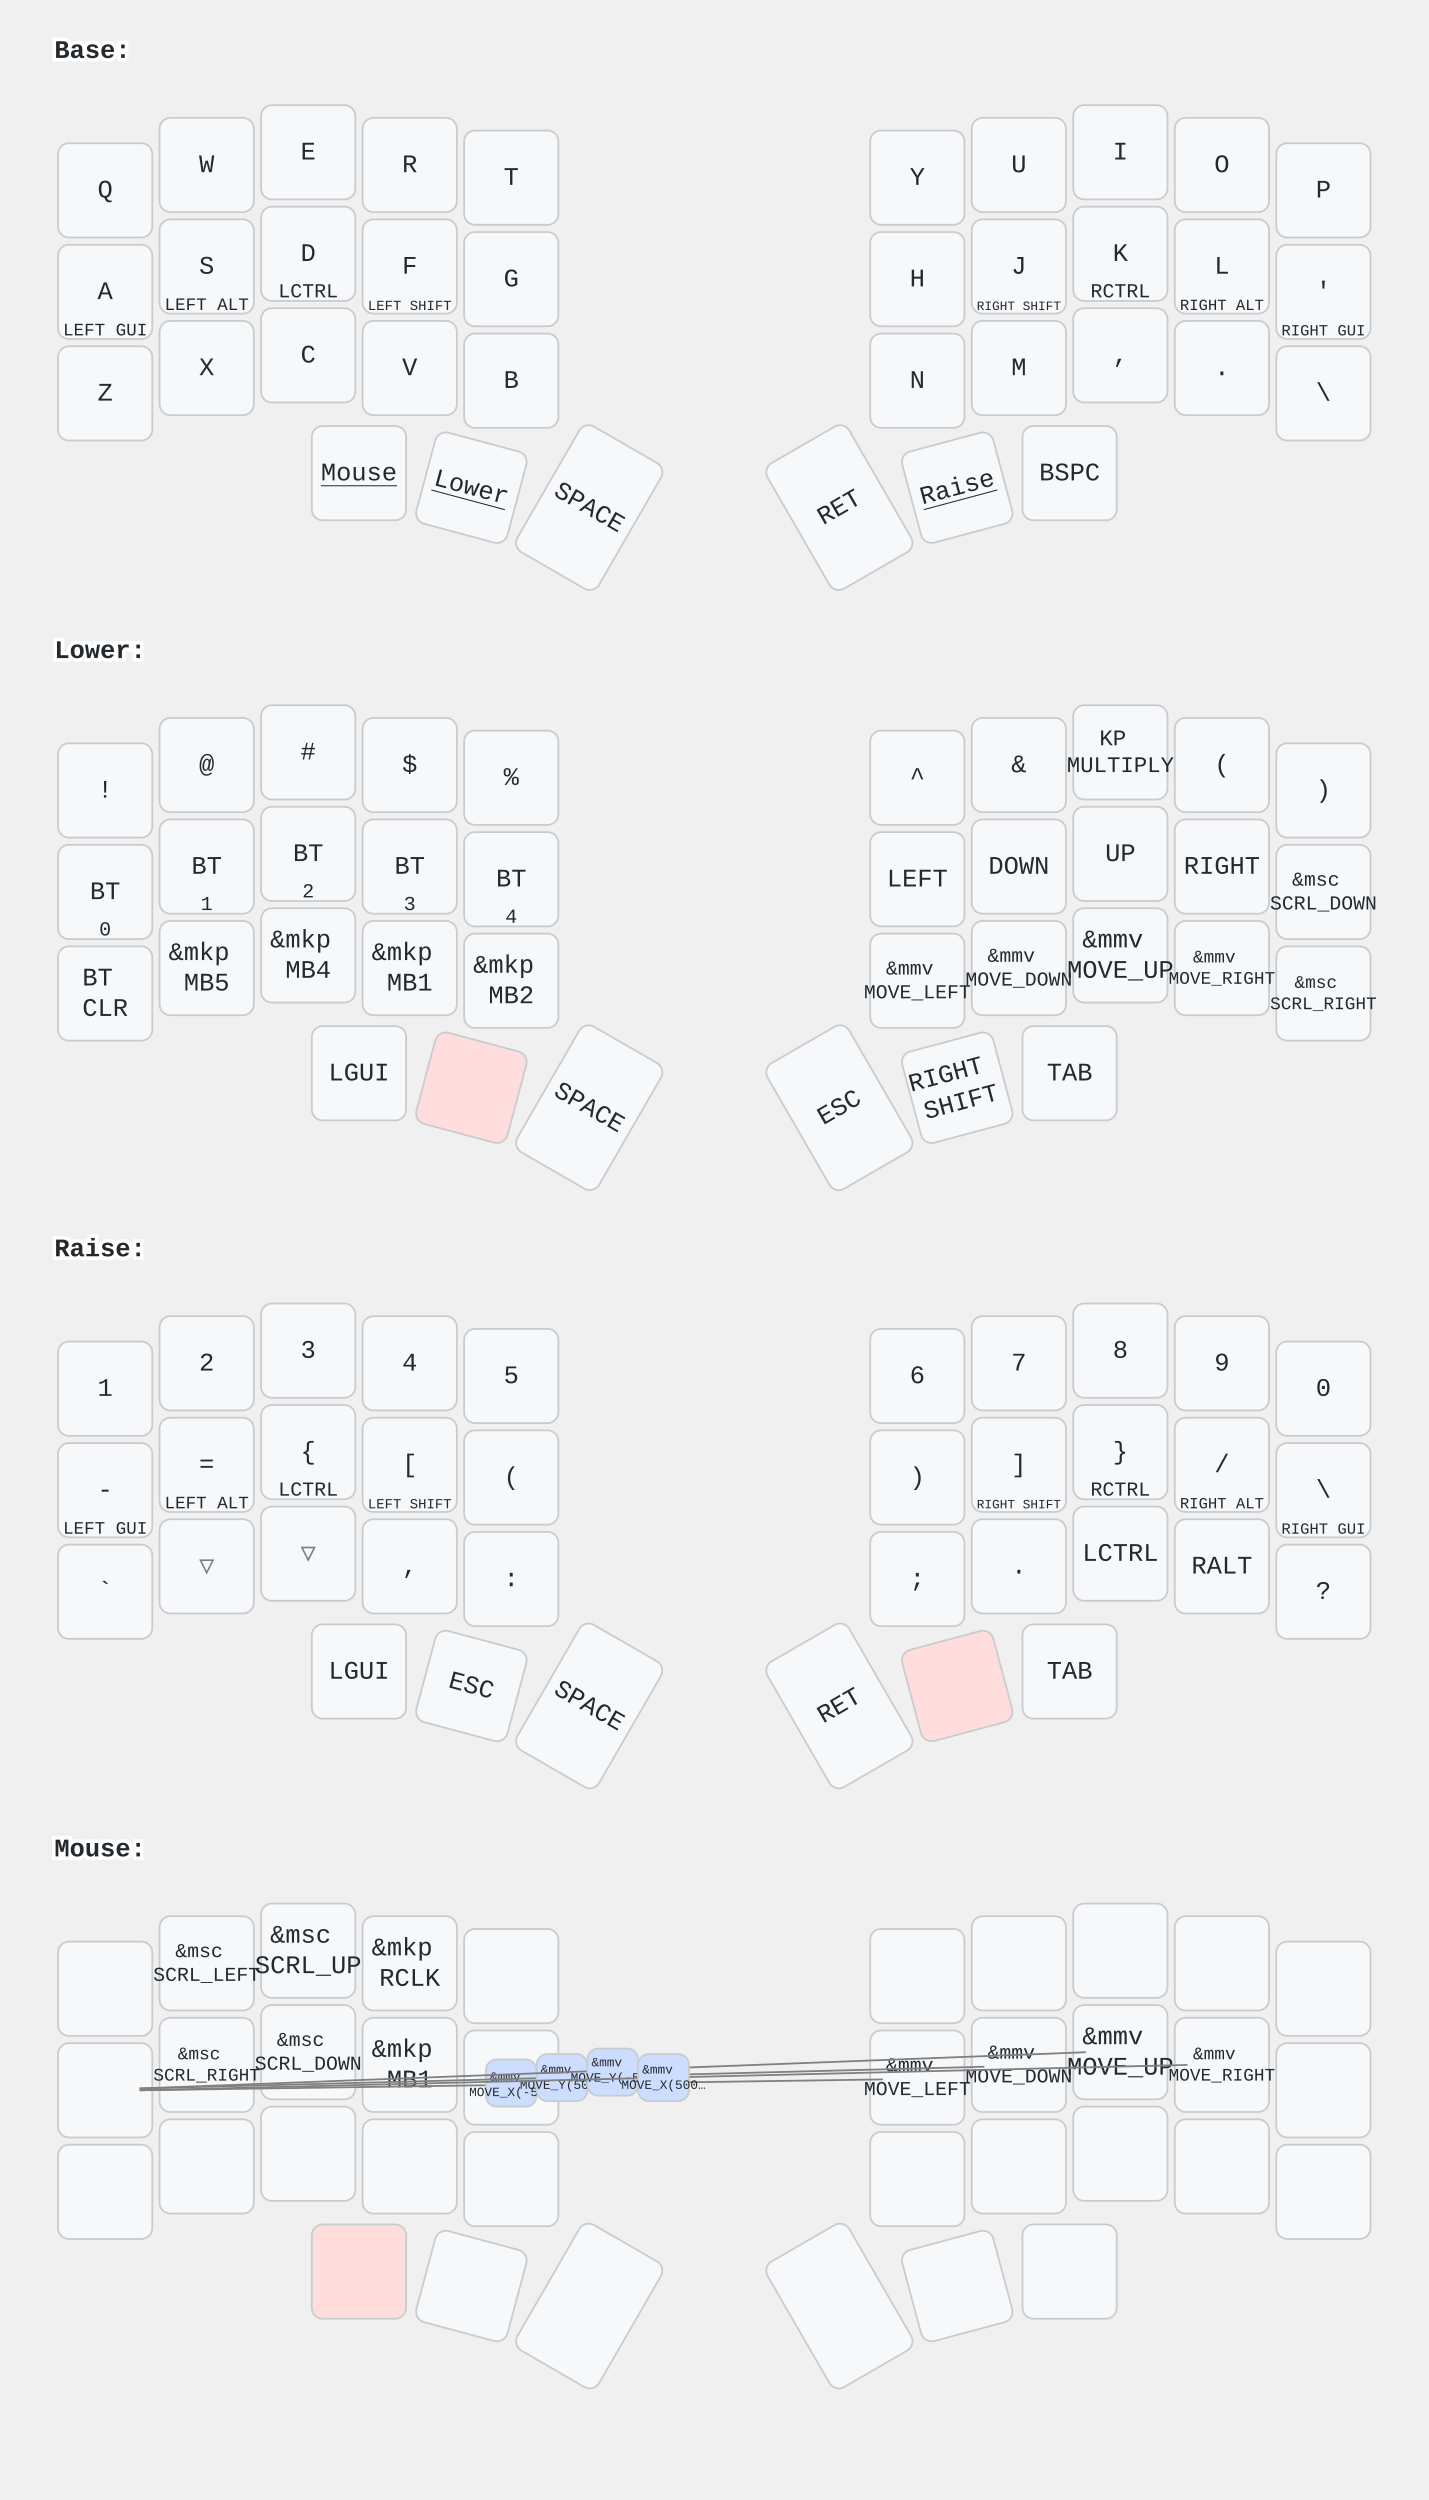
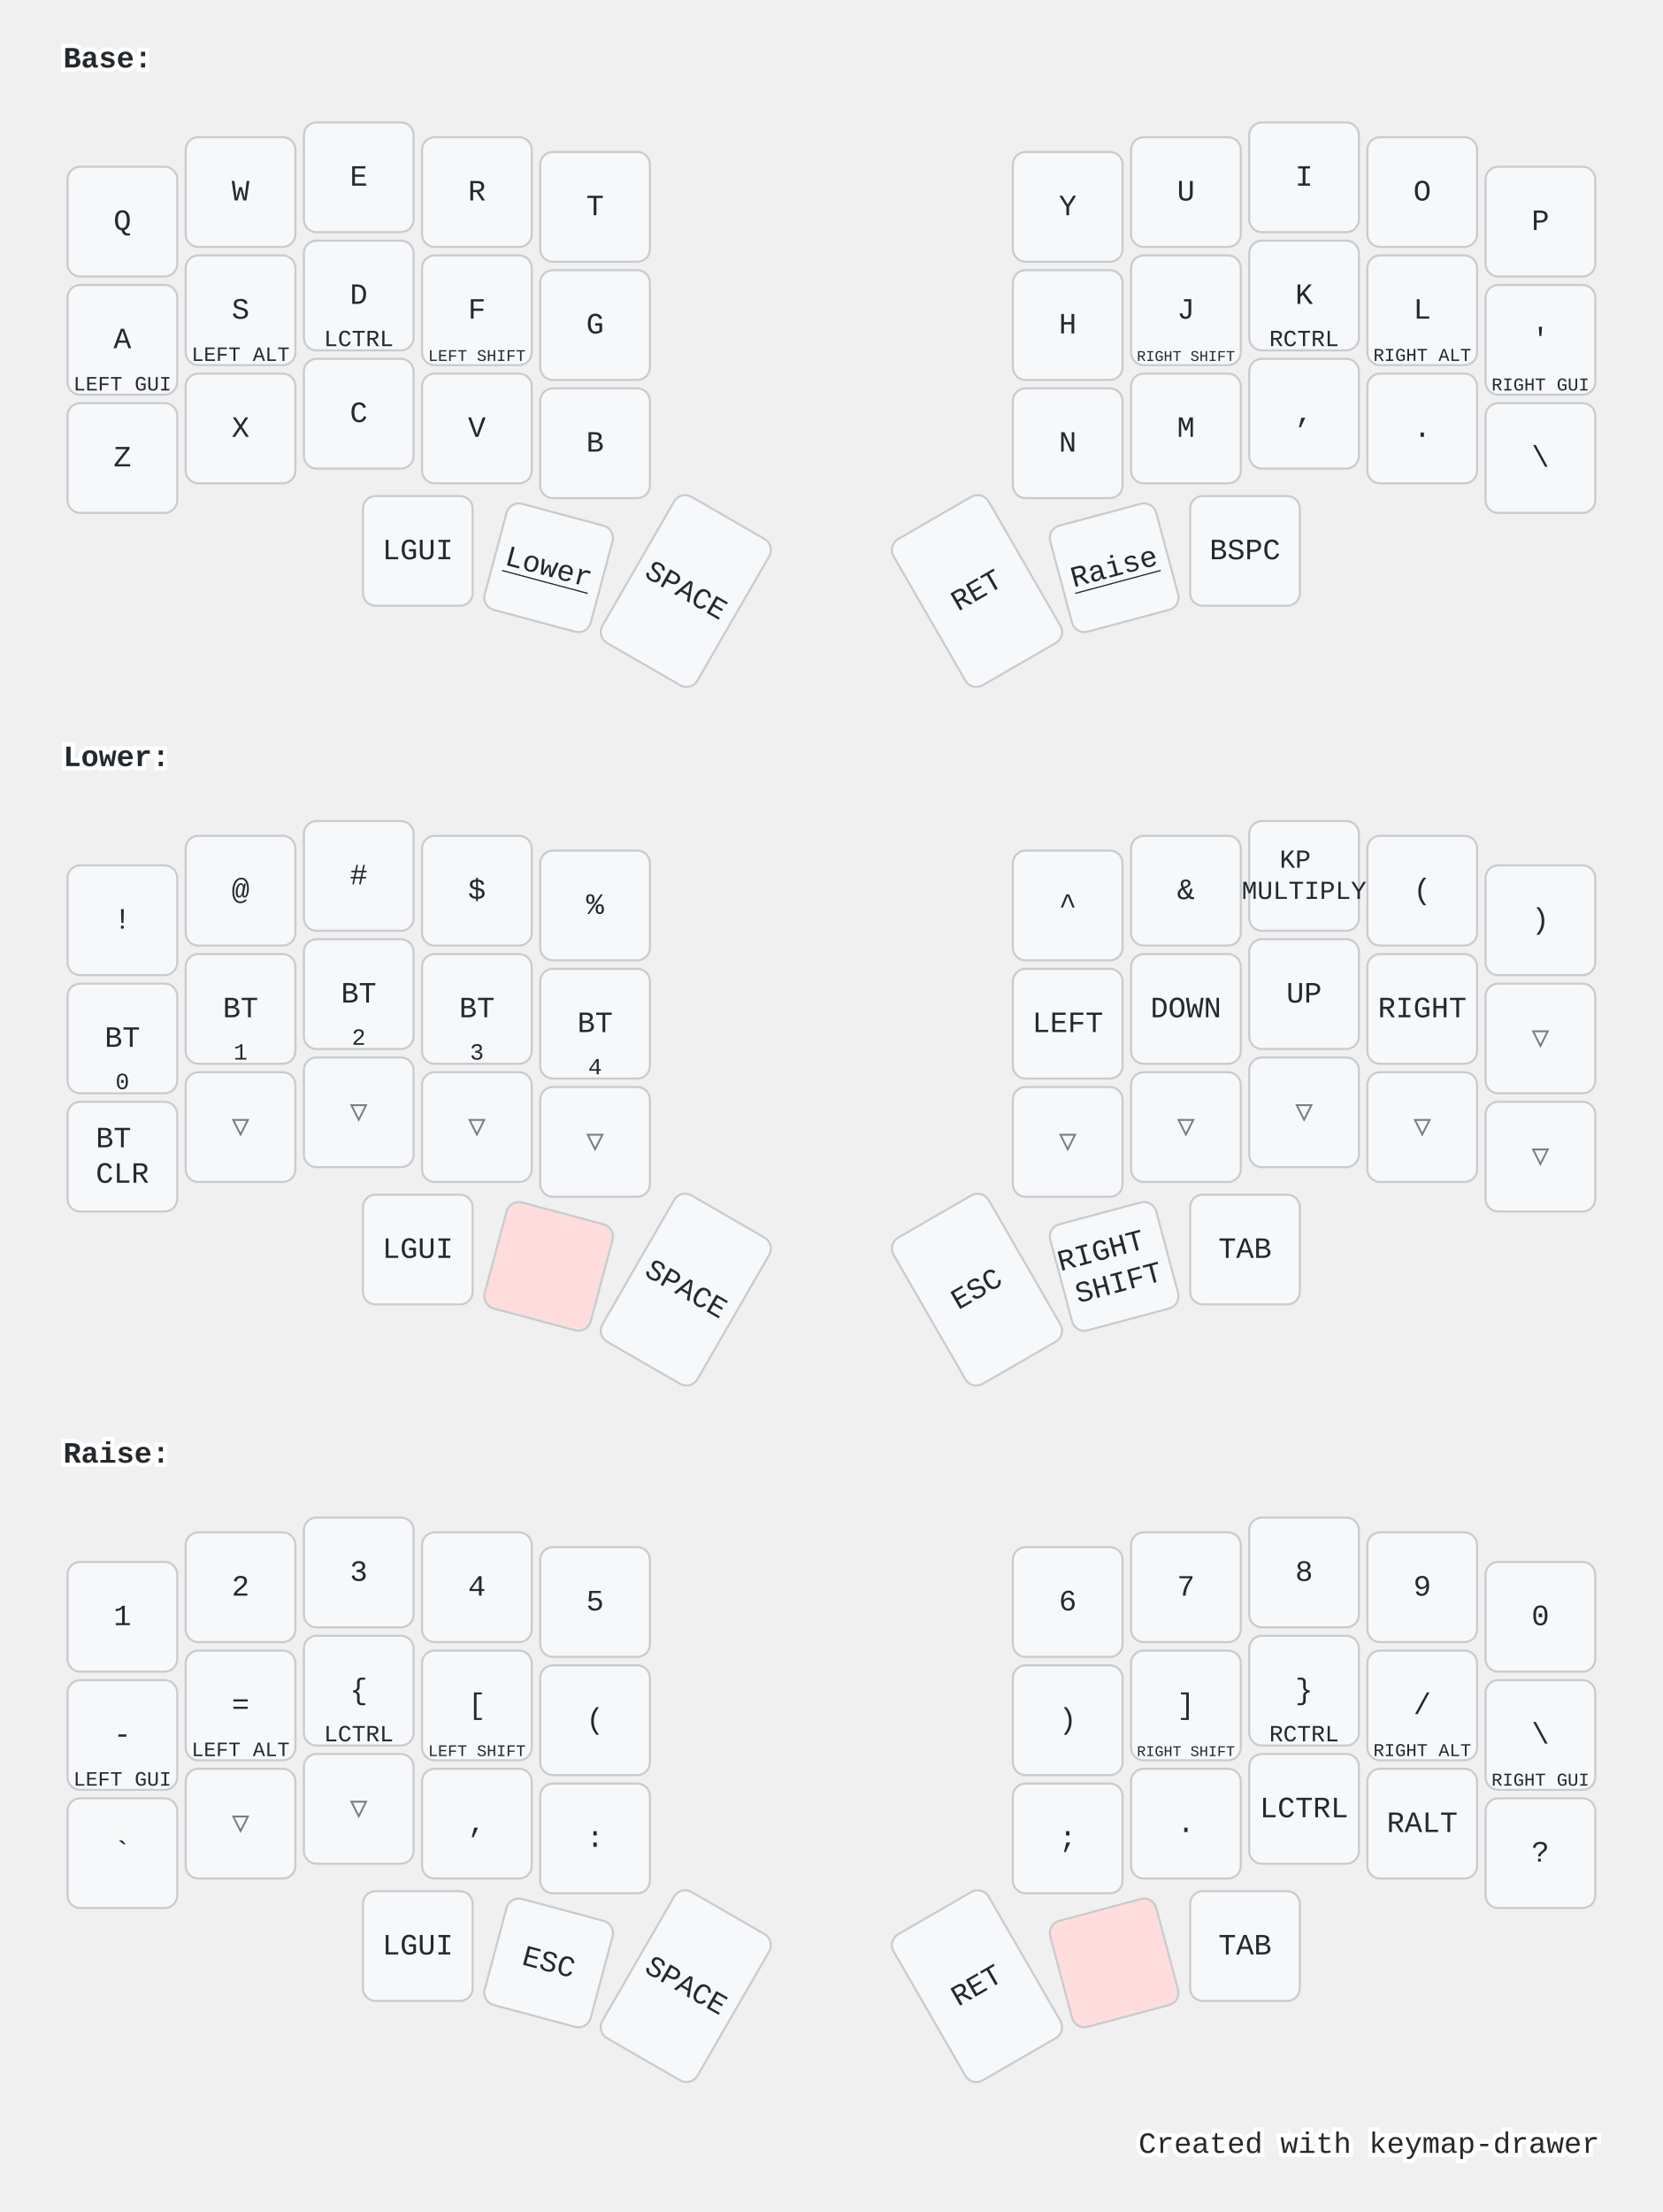
- <svg xmlns="http://www.w3.org/2000/svg" width="788" height="1379" viewBox="0 0 788 1379" class="keymap">
+ <svg xmlns="http://www.w3.org/2000/svg" width="788" height="1048" viewBox="0 0 788 1048" class="keymap">
  <style>/* inherit to force styles through use tags */
svg path {
    fill: inherit;
}

/* font and background color specifications */
svg.keymap {
    font-family: SFMono-Regular,Consolas,Liberation Mono,Menlo,monospace;
    font-size: 14px;
    font-kerning: normal;
    text-rendering: optimizeLegibility;
    fill: #24292e;
}

/* default key styling */
rect.key {
    fill: #f6f8fa;
}

rect.key, rect.combo {
    stroke: #c9cccf;
    stroke-width: 1;
}

/* default key side styling, only used is draw_key_sides is set */
rect.side {
    filter: brightness(90%);
}

/* color accent for combo boxes */
rect.combo, rect.combo-separate {
    fill: #cdf;
}

/* color accent for held keys */
rect.held, rect.combo.held {
    fill: #fdd;
}

/* color accent for ghost (optional) keys */
rect.ghost, rect.combo.ghost {
    stroke-dasharray: 4, 4;
    stroke-width: 2;
}

text {
    text-anchor: middle;
    dominant-baseline: middle;
}

/* styling for layer labels */
text.label {
    font-weight: bold;
    text-anchor: start;
    stroke: white;
    stroke-width: 4;
    paint-order: stroke;
}

/* styling for optional footer */
text.footer {
    text-anchor: end;
    dominant-baseline: auto;
    stroke: white;
    stroke-width: 4;
    paint-order: stroke;
}

/* styling for combo tap, and key non-tap label text */
text.combo, text.hold, text.shifted, text.left, text.right {
    font-size: 11px;
}

text.hold {
    text-anchor: middle;
    dominant-baseline: auto;
}

text.shifted {
    text-anchor: middle;
    dominant-baseline: hanging;
}

text.left {
    text-anchor: start;
}

text.right {
    text-anchor: end;
}

text.layer-activator {
    text-decoration: underline;
}

/* styling for hold/shifted label text in combo box */
text.combo.hold, text.combo.shifted, text.combo.left, text.combo.right {
    font-size: 8px;
}

/* lighter symbol for transparent keys */
text.trans {
    fill: #7b7e81;
}

/* styling for combo dendrons */
path.combo {
    stroke-width: 1;
    stroke: gray;
    fill: none;
}

/* Start Tabler Icons Cleanup */
/* cannot use height/width with glyphs */
.icon-tabler &gt; path {
    fill: inherit;
    stroke: inherit;
    stroke-width: 2;
}
/* hide tabler's default box */
.icon-tabler &gt; path[stroke="none"][fill="none"] {
    visibility: hidden;
}
/* End Tabler Icons Cleanup */
- </style>
+ 
+ @media (prefers-color-scheme: dark) {
+ svg.keymap { fill: #d1d6db; }
+ rect.key { fill: #3f4750; }
+ rect.key, rect.combo { stroke: #60666c; }
+ rect.combo, rect.combo-separate { fill: #1f3d7a; }
+ rect.held, rect.combo.held { fill: #854747; }
+ text.label, text.footer { stroke: black; }
+ text.trans { fill: #7e8184; }
+ path.combo { stroke: #7f7f7f; }
+ 
+ }</style>
  <g transform="translate(30, 0)" class="layer-Base">
    <text x="0" y="28" class="label" id="Base">Base:</text>
    <g transform="translate(0, 56)">
      <g transform="translate(28, 49)" class="key keypos-0">
        <rect rx="6" ry="6" x="-26" y="-26" width="52" height="52" class="key" />
        <text x="0" y="0" class="key tap">Q</text>
      </g>
      <g transform="translate(84, 35)" class="key keypos-1">
        <rect rx="6" ry="6" x="-26" y="-26" width="52" height="52" class="key" />
        <text x="0" y="0" class="key tap">W</text>
      </g>
      <g transform="translate(140, 28)" class="key keypos-2">
        <rect rx="6" ry="6" x="-26" y="-26" width="52" height="52" class="key" />
        <text x="0" y="0" class="key tap">E</text>
      </g>
      <g transform="translate(196, 35)" class="key keypos-3">
        <rect rx="6" ry="6" x="-26" y="-26" width="52" height="52" class="key" />
        <text x="0" y="0" class="key tap">R</text>
      </g>
      <g transform="translate(252, 42)" class="key keypos-4">
        <rect rx="6" ry="6" x="-26" y="-26" width="52" height="52" class="key" />
        <text x="0" y="0" class="key tap">T</text>
      </g>
      <g transform="translate(476, 42)" class="key keypos-5">
        <rect rx="6" ry="6" x="-26" y="-26" width="52" height="52" class="key" />
        <text x="0" y="0" class="key tap">Y</text>
      </g>
      <g transform="translate(532, 35)" class="key keypos-6">
        <rect rx="6" ry="6" x="-26" y="-26" width="52" height="52" class="key" />
        <text x="0" y="0" class="key tap">U</text>
      </g>
      <g transform="translate(588, 28)" class="key keypos-7">
        <rect rx="6" ry="6" x="-26" y="-26" width="52" height="52" class="key" />
        <text x="0" y="0" class="key tap">I</text>
      </g>
      <g transform="translate(644, 35)" class="key keypos-8">
        <rect rx="6" ry="6" x="-26" y="-26" width="52" height="52" class="key" />
        <text x="0" y="0" class="key tap">O</text>
      </g>
      <g transform="translate(700, 49)" class="key keypos-9">
        <rect rx="6" ry="6" x="-26" y="-26" width="52" height="52" class="key" />
        <text x="0" y="0" class="key tap">P</text>
      </g>
      <g transform="translate(28, 105)" class="key keypos-10">
        <rect rx="6" ry="6" x="-26" y="-26" width="52" height="52" class="key" />
        <text x="0" y="0" class="key tap">A</text>
        <text x="0" y="24" class="key hold">
          <tspan style="font-size: 88%">LEFT GUI</tspan>
        </text>
      </g>
      <g transform="translate(84, 91)" class="key keypos-11">
        <rect rx="6" ry="6" x="-26" y="-26" width="52" height="52" class="key" />
        <text x="0" y="0" class="key tap">S</text>
        <text x="0" y="24" class="key hold">
          <tspan style="font-size: 88%">LEFT ALT</tspan>
        </text>
      </g>
      <g transform="translate(140, 84)" class="key keypos-12">
        <rect rx="6" ry="6" x="-26" y="-26" width="52" height="52" class="key" />
        <text x="0" y="0" class="key tap">D</text>
        <text x="0" y="24" class="key hold">LCTRL</text>
      </g>
      <g transform="translate(196, 91)" class="key keypos-13">
        <rect rx="6" ry="6" x="-26" y="-26" width="52" height="52" class="key" />
        <text x="0" y="0" class="key tap">F</text>
        <text x="0" y="24" class="key hold">
          <tspan style="font-size: 70%">LEFT SHIFT</tspan>
        </text>
      </g>
      <g transform="translate(252, 98)" class="key keypos-14">
        <rect rx="6" ry="6" x="-26" y="-26" width="52" height="52" class="key" />
        <text x="0" y="0" class="key tap">G</text>
      </g>
      <g transform="translate(476, 98)" class="key keypos-15">
        <rect rx="6" ry="6" x="-26" y="-26" width="52" height="52" class="key" />
        <text x="0" y="0" class="key tap">H</text>
      </g>
      <g transform="translate(532, 91)" class="key keypos-16">
        <rect rx="6" ry="6" x="-26" y="-26" width="52" height="52" class="key" />
        <text x="0" y="0" class="key tap">J</text>
        <text x="0" y="24" class="key hold">
          <tspan style="font-size: 64%">RIGHT SHIFT</tspan>
        </text>
      </g>
      <g transform="translate(588, 84)" class="key keypos-17">
        <rect rx="6" ry="6" x="-26" y="-26" width="52" height="52" class="key" />
        <text x="0" y="0" class="key tap">K</text>
        <text x="0" y="24" class="key hold">RCTRL</text>
      </g>
      <g transform="translate(644, 91)" class="key keypos-18">
        <rect rx="6" ry="6" x="-26" y="-26" width="52" height="52" class="key" />
        <text x="0" y="0" class="key tap">L</text>
        <text x="0" y="24" class="key hold">
          <tspan style="font-size: 78%">RIGHT ALT</tspan>
        </text>
      </g>
      <g transform="translate(700, 105)" class="key keypos-19">
        <rect rx="6" ry="6" x="-26" y="-26" width="52" height="52" class="key" />
        <text x="0" y="0" class="key tap">'</text>
        <text x="0" y="24" class="key hold">
          <tspan style="font-size: 78%">RIGHT GUI</tspan>
        </text>
      </g>
      <g transform="translate(28, 161)" class="key keypos-20">
        <rect rx="6" ry="6" x="-26" y="-26" width="52" height="52" class="key" />
        <text x="0" y="0" class="key tap">Z</text>
      </g>
      <g transform="translate(84, 147)" class="key keypos-21">
        <rect rx="6" ry="6" x="-26" y="-26" width="52" height="52" class="key" />
        <text x="0" y="0" class="key tap">X</text>
      </g>
      <g transform="translate(140, 140)" class="key keypos-22">
        <rect rx="6" ry="6" x="-26" y="-26" width="52" height="52" class="key" />
        <text x="0" y="0" class="key tap">C</text>
      </g>
      <g transform="translate(196, 147)" class="key keypos-23">
        <rect rx="6" ry="6" x="-26" y="-26" width="52" height="52" class="key" />
        <text x="0" y="0" class="key tap">V</text>
      </g>
      <g transform="translate(252, 154)" class="key keypos-24">
        <rect rx="6" ry="6" x="-26" y="-26" width="52" height="52" class="key" />
        <text x="0" y="0" class="key tap">B</text>
      </g>
      <g transform="translate(476, 154)" class="key keypos-25">
        <rect rx="6" ry="6" x="-26" y="-26" width="52" height="52" class="key" />
        <text x="0" y="0" class="key tap">N</text>
      </g>
      <g transform="translate(532, 147)" class="key keypos-26">
        <rect rx="6" ry="6" x="-26" y="-26" width="52" height="52" class="key" />
        <text x="0" y="0" class="key tap">M</text>
      </g>
      <g transform="translate(588, 140)" class="key keypos-27">
        <rect rx="6" ry="6" x="-26" y="-26" width="52" height="52" class="key" />
        <text x="0" y="0" class="key tap">,</text>
      </g>
      <g transform="translate(644, 147)" class="key keypos-28">
        <rect rx="6" ry="6" x="-26" y="-26" width="52" height="52" class="key" />
        <text x="0" y="0" class="key tap">.</text>
      </g>
      <g transform="translate(700, 161)" class="key keypos-29">
        <rect rx="6" ry="6" x="-26" y="-26" width="52" height="52" class="key" />
        <text x="0" y="0" class="key tap">\</text>
      </g>
      <g transform="translate(168, 205)" class="key keypos-30">
        <rect rx="6" ry="6" x="-26" y="-26" width="52" height="52" class="key" />
-         <a href="#Mouse">
-           <text x="0" y="0" class="key tap layer-activator">Mouse</text>
-         </a>
+         <text x="0" y="0" class="key tap">LGUI</text>
      </g>
      <g transform="translate(230, 213) rotate(15.0)" class="key keypos-31">
        <rect rx="6" ry="6" x="-26" y="-26" width="52" height="52" class="key" />
        <a href="#Lower">
          <text x="0" y="0" class="key tap layer-activator">Lower</text>
        </a>
      </g>
      <g transform="translate(295, 224) rotate(30.0)" class="key keypos-32">
        <rect rx="6" ry="6" x="-26" y="-40" width="52" height="80" class="key" />
        <text x="0" y="0" class="key tap">SPACE</text>
      </g>
      <g transform="translate(433, 224) rotate(-30.0)" class="key keypos-33">
        <rect rx="6" ry="6" x="-26" y="-40" width="52" height="80" class="key" />
        <text x="0" y="0" class="key tap">RET</text>
      </g>
      <g transform="translate(498, 213) rotate(-15.0)" class="key keypos-34">
        <rect rx="6" ry="6" x="-26" y="-26" width="52" height="52" class="key" />
        <a href="#Raise">
          <text x="0" y="0" class="key tap layer-activator">Raise</text>
        </a>
      </g>
      <g transform="translate(560, 205)" class="key keypos-35">
        <rect rx="6" ry="6" x="-26" y="-26" width="52" height="52" class="key" />
        <text x="0" y="0" class="key tap">BSPC</text>
      </g>
    </g>
  </g>
  <g transform="translate(30, 331)" class="layer-Lower">
    <text x="0" y="28" class="label" id="Lower">Lower:</text>
    <g transform="translate(0, 56)">
      <g transform="translate(28, 49)" class="key keypos-0">
        <rect rx="6" ry="6" x="-26" y="-26" width="52" height="52" class="key" />
        <text x="0" y="0" class="key tap">!</text>
      </g>
      <g transform="translate(84, 35)" class="key keypos-1">
        <rect rx="6" ry="6" x="-26" y="-26" width="52" height="52" class="key" />
        <text x="0" y="0" class="key tap">@</text>
      </g>
      <g transform="translate(140, 28)" class="key keypos-2">
        <rect rx="6" ry="6" x="-26" y="-26" width="52" height="52" class="key" />
        <text x="0" y="0" class="key tap">#</text>
      </g>
      <g transform="translate(196, 35)" class="key keypos-3">
        <rect rx="6" ry="6" x="-26" y="-26" width="52" height="52" class="key" />
        <text x="0" y="0" class="key tap">$</text>
      </g>
      <g transform="translate(252, 42)" class="key keypos-4">
        <rect rx="6" ry="6" x="-26" y="-26" width="52" height="52" class="key" />
        <text x="0" y="0" class="key tap">%</text>
      </g>
      <g transform="translate(476, 42)" class="key keypos-5">
        <rect rx="6" ry="6" x="-26" y="-26" width="52" height="52" class="key" />
        <text x="0" y="0" class="key tap">^</text>
      </g>
      <g transform="translate(532, 35)" class="key keypos-6">
        <rect rx="6" ry="6" x="-26" y="-26" width="52" height="52" class="key" />
        <text x="0" y="0" class="key tap">&amp;</text>
      </g>
      <g transform="translate(588, 28)" class="key keypos-7">
        <rect rx="6" ry="6" x="-26" y="-26" width="52" height="52" class="key" />
        <text x="0" y="0" class="key tap">
          <tspan x="0" dy="-0.6em" style="font-size: 88%">KP</tspan>
          <tspan x="0" dy="1.2em" style="font-size: 88%">MULTIPLY</tspan>
        </text>
      </g>
      <g transform="translate(644, 35)" class="key keypos-8">
        <rect rx="6" ry="6" x="-26" y="-26" width="52" height="52" class="key" />
        <text x="0" y="0" class="key tap">(</text>
      </g>
      <g transform="translate(700, 49)" class="key keypos-9">
        <rect rx="6" ry="6" x="-26" y="-26" width="52" height="52" class="key" />
        <text x="0" y="0" class="key tap">)</text>
      </g>
      <g transform="translate(28, 105)" class="key keypos-10">
        <rect rx="6" ry="6" x="-26" y="-26" width="52" height="52" class="key" />
        <text x="0" y="0" class="key tap">BT</text>
        <text x="0" y="24" class="key hold">0</text>
      </g>
      <g transform="translate(84, 91)" class="key keypos-11">
        <rect rx="6" ry="6" x="-26" y="-26" width="52" height="52" class="key" />
        <text x="0" y="0" class="key tap">BT</text>
        <text x="0" y="24" class="key hold">1</text>
      </g>
      <g transform="translate(140, 84)" class="key keypos-12">
        <rect rx="6" ry="6" x="-26" y="-26" width="52" height="52" class="key" />
        <text x="0" y="0" class="key tap">BT</text>
        <text x="0" y="24" class="key hold">2</text>
      </g>
      <g transform="translate(196, 91)" class="key keypos-13">
        <rect rx="6" ry="6" x="-26" y="-26" width="52" height="52" class="key" />
        <text x="0" y="0" class="key tap">BT</text>
        <text x="0" y="24" class="key hold">3</text>
      </g>
      <g transform="translate(252, 98)" class="key keypos-14">
        <rect rx="6" ry="6" x="-26" y="-26" width="52" height="52" class="key" />
        <text x="0" y="0" class="key tap">BT</text>
        <text x="0" y="24" class="key hold">4</text>
      </g>
      <g transform="translate(476, 98)" class="key keypos-15">
        <rect rx="6" ry="6" x="-26" y="-26" width="52" height="52" class="key" />
        <text x="0" y="0" class="key tap">LEFT</text>
      </g>
      <g transform="translate(532, 91)" class="key keypos-16">
        <rect rx="6" ry="6" x="-26" y="-26" width="52" height="52" class="key" />
        <text x="0" y="0" class="key tap">DOWN</text>
      </g>
      <g transform="translate(588, 84)" class="key keypos-17">
        <rect rx="6" ry="6" x="-26" y="-26" width="52" height="52" class="key" />
        <text x="0" y="0" class="key tap">UP</text>
      </g>
      <g transform="translate(644, 91)" class="key keypos-18">
        <rect rx="6" ry="6" x="-26" y="-26" width="52" height="52" class="key" />
        <text x="0" y="0" class="key tap">RIGHT</text>
      </g>
-       <g transform="translate(700, 105)" class="key keypos-19">
-         <rect rx="6" ry="6" x="-26" y="-26" width="52" height="52" class="key" />
-         <text x="0" y="0" class="key tap">
-           <tspan x="0" dy="-0.6em" style="font-size: 78%">&amp;msc</tspan>
-           <tspan x="0" dy="1.2em" style="font-size: 78%">SCRL_DOWN</tspan>
-         </text>
+       <g transform="translate(700, 105)" class="key trans keypos-19">
+         <rect rx="6" ry="6" x="-26" y="-26" width="52" height="52" class="key trans" />
+         <text x="0" y="0" class="key trans tap">▽</text>
      </g>
      <g transform="translate(28, 161)" class="key keypos-20">
        <rect rx="6" ry="6" x="-26" y="-26" width="52" height="52" class="key" />
        <text x="0" y="0" class="key tap">
          <tspan x="0" dy="-0.6em">BT</tspan>
          <tspan x="0" dy="1.2em">CLR</tspan>
        </text>
      </g>
-       <g transform="translate(84, 147)" class="key keypos-21">
-         <rect rx="6" ry="6" x="-26" y="-26" width="52" height="52" class="key" />
-         <text x="0" y="0" class="key tap">
-           <tspan x="0" dy="-0.6em">&amp;mkp</tspan>
-           <tspan x="0" dy="1.2em">MB5</tspan>
-         </text>
-       </g>
-       <g transform="translate(140, 140)" class="key keypos-22">
-         <rect rx="6" ry="6" x="-26" y="-26" width="52" height="52" class="key" />
-         <text x="0" y="0" class="key tap">
-           <tspan x="0" dy="-0.6em">&amp;mkp</tspan>
-           <tspan x="0" dy="1.2em">MB4</tspan>
-         </text>
-       </g>
-       <g transform="translate(196, 147)" class="key keypos-23">
-         <rect rx="6" ry="6" x="-26" y="-26" width="52" height="52" class="key" />
-         <text x="0" y="0" class="key tap">
-           <tspan x="0" dy="-0.6em">&amp;mkp</tspan>
-           <tspan x="0" dy="1.2em">MB1</tspan>
-         </text>
-       </g>
-       <g transform="translate(252, 154)" class="key keypos-24">
-         <rect rx="6" ry="6" x="-26" y="-26" width="52" height="52" class="key" />
-         <text x="0" y="0" class="key tap">
-           <tspan x="0" dy="-0.6em">&amp;mkp</tspan>
-           <tspan x="0" dy="1.2em">MB2</tspan>
-         </text>
-       </g>
-       <g transform="translate(476, 154)" class="key keypos-25">
-         <rect rx="6" ry="6" x="-26" y="-26" width="52" height="52" class="key" />
-         <text x="0" y="0" class="key tap">
-           <tspan x="0" dy="-0.6em" style="font-size: 78%">&amp;mmv</tspan>
-           <tspan x="0" dy="1.2em" style="font-size: 78%">MOVE_LEFT</tspan>
-         </text>
-       </g>
-       <g transform="translate(532, 147)" class="key keypos-26">
-         <rect rx="6" ry="6" x="-26" y="-26" width="52" height="52" class="key" />
-         <text x="0" y="0" class="key tap">
-           <tspan x="0" dy="-0.6em" style="font-size: 78%">&amp;mmv</tspan>
-           <tspan x="0" dy="1.2em" style="font-size: 78%">MOVE_DOWN</tspan>
-         </text>
-       </g>
-       <g transform="translate(588, 140)" class="key keypos-27">
-         <rect rx="6" ry="6" x="-26" y="-26" width="52" height="52" class="key" />
-         <text x="0" y="0" class="key tap">
-           <tspan x="0" dy="-0.6em">&amp;mmv</tspan>
-           <tspan x="0" dy="1.2em">MOVE_UP</tspan>
-         </text>
-       </g>
-       <g transform="translate(644, 147)" class="key keypos-28">
-         <rect rx="6" ry="6" x="-26" y="-26" width="52" height="52" class="key" />
-         <text x="0" y="0" class="key tap">
-           <tspan x="0" dy="-0.6em" style="font-size: 70%">&amp;mmv</tspan>
-           <tspan x="0" dy="1.2em" style="font-size: 70%">MOVE_RIGHT</tspan>
-         </text>
-       </g>
-       <g transform="translate(700, 161)" class="key keypos-29">
-         <rect rx="6" ry="6" x="-26" y="-26" width="52" height="52" class="key" />
-         <text x="0" y="0" class="key tap">
-           <tspan x="0" dy="-0.6em" style="font-size: 70%">&amp;msc</tspan>
-           <tspan x="0" dy="1.2em" style="font-size: 70%">SCRL_RIGHT</tspan>
-         </text>
+       <g transform="translate(84, 147)" class="key trans keypos-21">
+         <rect rx="6" ry="6" x="-26" y="-26" width="52" height="52" class="key trans" />
+         <text x="0" y="0" class="key trans tap">▽</text>
+       </g>
+       <g transform="translate(140, 140)" class="key trans keypos-22">
+         <rect rx="6" ry="6" x="-26" y="-26" width="52" height="52" class="key trans" />
+         <text x="0" y="0" class="key trans tap">▽</text>
+       </g>
+       <g transform="translate(196, 147)" class="key trans keypos-23">
+         <rect rx="6" ry="6" x="-26" y="-26" width="52" height="52" class="key trans" />
+         <text x="0" y="0" class="key trans tap">▽</text>
+       </g>
+       <g transform="translate(252, 154)" class="key trans keypos-24">
+         <rect rx="6" ry="6" x="-26" y="-26" width="52" height="52" class="key trans" />
+         <text x="0" y="0" class="key trans tap">▽</text>
+       </g>
+       <g transform="translate(476, 154)" class="key trans keypos-25">
+         <rect rx="6" ry="6" x="-26" y="-26" width="52" height="52" class="key trans" />
+         <text x="0" y="0" class="key trans tap">▽</text>
+       </g>
+       <g transform="translate(532, 147)" class="key trans keypos-26">
+         <rect rx="6" ry="6" x="-26" y="-26" width="52" height="52" class="key trans" />
+         <text x="0" y="0" class="key trans tap">▽</text>
+       </g>
+       <g transform="translate(588, 140)" class="key trans keypos-27">
+         <rect rx="6" ry="6" x="-26" y="-26" width="52" height="52" class="key trans" />
+         <text x="0" y="0" class="key trans tap">▽</text>
+       </g>
+       <g transform="translate(644, 147)" class="key trans keypos-28">
+         <rect rx="6" ry="6" x="-26" y="-26" width="52" height="52" class="key trans" />
+         <text x="0" y="0" class="key trans tap">▽</text>
+       </g>
+       <g transform="translate(700, 161)" class="key trans keypos-29">
+         <rect rx="6" ry="6" x="-26" y="-26" width="52" height="52" class="key trans" />
+         <text x="0" y="0" class="key trans tap">▽</text>
      </g>
      <g transform="translate(168, 205)" class="key keypos-30">
        <rect rx="6" ry="6" x="-26" y="-26" width="52" height="52" class="key" />
        <text x="0" y="0" class="key tap">LGUI</text>
      </g>
      <g transform="translate(230, 213) rotate(15.0)" class="key held keypos-31">
        <rect rx="6" ry="6" x="-26" y="-26" width="52" height="52" class="key held" />
      </g>
      <g transform="translate(295, 224) rotate(30.0)" class="key keypos-32">
        <rect rx="6" ry="6" x="-26" y="-40" width="52" height="80" class="key" />
        <text x="0" y="0" class="key tap">SPACE</text>
      </g>
      <g transform="translate(433, 224) rotate(-30.0)" class="key keypos-33">
        <rect rx="6" ry="6" x="-26" y="-40" width="52" height="80" class="key" />
        <text x="0" y="0" class="key tap">ESC</text>
      </g>
      <g transform="translate(498, 213) rotate(-15.0)" class="key keypos-34">
        <rect rx="6" ry="6" x="-26" y="-26" width="52" height="52" class="key" />
        <text x="0" y="0" class="key tap">
          <tspan x="0" dy="-0.6em">RIGHT</tspan>
          <tspan x="0" dy="1.2em">SHIFT</tspan>
        </text>
      </g>
      <g transform="translate(560, 205)" class="key keypos-35">
        <rect rx="6" ry="6" x="-26" y="-26" width="52" height="52" class="key" />
        <text x="0" y="0" class="key tap">TAB</text>
      </g>
    </g>
  </g>
  <g transform="translate(30, 661)" class="layer-Raise">
    <text x="0" y="28" class="label" id="Raise">Raise:</text>
    <g transform="translate(0, 56)">
      <g transform="translate(28, 49)" class="key keypos-0">
        <rect rx="6" ry="6" x="-26" y="-26" width="52" height="52" class="key" />
        <text x="0" y="0" class="key tap">1</text>
      </g>
      <g transform="translate(84, 35)" class="key keypos-1">
        <rect rx="6" ry="6" x="-26" y="-26" width="52" height="52" class="key" />
        <text x="0" y="0" class="key tap">2</text>
      </g>
      <g transform="translate(140, 28)" class="key keypos-2">
        <rect rx="6" ry="6" x="-26" y="-26" width="52" height="52" class="key" />
        <text x="0" y="0" class="key tap">3</text>
      </g>
      <g transform="translate(196, 35)" class="key keypos-3">
        <rect rx="6" ry="6" x="-26" y="-26" width="52" height="52" class="key" />
        <text x="0" y="0" class="key tap">4</text>
      </g>
      <g transform="translate(252, 42)" class="key keypos-4">
        <rect rx="6" ry="6" x="-26" y="-26" width="52" height="52" class="key" />
        <text x="0" y="0" class="key tap">5</text>
      </g>
      <g transform="translate(476, 42)" class="key keypos-5">
        <rect rx="6" ry="6" x="-26" y="-26" width="52" height="52" class="key" />
        <text x="0" y="0" class="key tap">6</text>
      </g>
      <g transform="translate(532, 35)" class="key keypos-6">
        <rect rx="6" ry="6" x="-26" y="-26" width="52" height="52" class="key" />
        <text x="0" y="0" class="key tap">7</text>
      </g>
      <g transform="translate(588, 28)" class="key keypos-7">
        <rect rx="6" ry="6" x="-26" y="-26" width="52" height="52" class="key" />
        <text x="0" y="0" class="key tap">8</text>
      </g>
      <g transform="translate(644, 35)" class="key keypos-8">
        <rect rx="6" ry="6" x="-26" y="-26" width="52" height="52" class="key" />
        <text x="0" y="0" class="key tap">9</text>
      </g>
      <g transform="translate(700, 49)" class="key keypos-9">
        <rect rx="6" ry="6" x="-26" y="-26" width="52" height="52" class="key" />
        <text x="0" y="0" class="key tap">0</text>
      </g>
      <g transform="translate(28, 105)" class="key keypos-10">
        <rect rx="6" ry="6" x="-26" y="-26" width="52" height="52" class="key" />
        <text x="0" y="0" class="key tap">-</text>
        <text x="0" y="24" class="key hold">
          <tspan style="font-size: 88%">LEFT GUI</tspan>
        </text>
      </g>
      <g transform="translate(84, 91)" class="key keypos-11">
        <rect rx="6" ry="6" x="-26" y="-26" width="52" height="52" class="key" />
        <text x="0" y="0" class="key tap">=</text>
        <text x="0" y="24" class="key hold">
          <tspan style="font-size: 88%">LEFT ALT</tspan>
        </text>
      </g>
      <g transform="translate(140, 84)" class="key keypos-12">
        <rect rx="6" ry="6" x="-26" y="-26" width="52" height="52" class="key" />
        <text x="0" y="0" class="key tap">{</text>
        <text x="0" y="24" class="key hold">LCTRL</text>
      </g>
      <g transform="translate(196, 91)" class="key keypos-13">
        <rect rx="6" ry="6" x="-26" y="-26" width="52" height="52" class="key" />
        <text x="0" y="0" class="key tap">[</text>
        <text x="0" y="24" class="key hold">
          <tspan style="font-size: 70%">LEFT SHIFT</tspan>
        </text>
      </g>
      <g transform="translate(252, 98)" class="key keypos-14">
        <rect rx="6" ry="6" x="-26" y="-26" width="52" height="52" class="key" />
        <text x="0" y="0" class="key tap">(</text>
      </g>
      <g transform="translate(476, 98)" class="key keypos-15">
        <rect rx="6" ry="6" x="-26" y="-26" width="52" height="52" class="key" />
        <text x="0" y="0" class="key tap">)</text>
      </g>
      <g transform="translate(532, 91)" class="key keypos-16">
        <rect rx="6" ry="6" x="-26" y="-26" width="52" height="52" class="key" />
        <text x="0" y="0" class="key tap">]</text>
        <text x="0" y="24" class="key hold">
          <tspan style="font-size: 64%">RIGHT SHIFT</tspan>
        </text>
      </g>
      <g transform="translate(588, 84)" class="key keypos-17">
        <rect rx="6" ry="6" x="-26" y="-26" width="52" height="52" class="key" />
        <text x="0" y="0" class="key tap">}</text>
        <text x="0" y="24" class="key hold">RCTRL</text>
      </g>
      <g transform="translate(644, 91)" class="key keypos-18">
        <rect rx="6" ry="6" x="-26" y="-26" width="52" height="52" class="key" />
        <text x="0" y="0" class="key tap">/</text>
        <text x="0" y="24" class="key hold">
          <tspan style="font-size: 78%">RIGHT ALT</tspan>
        </text>
      </g>
      <g transform="translate(700, 105)" class="key keypos-19">
        <rect rx="6" ry="6" x="-26" y="-26" width="52" height="52" class="key" />
        <text x="0" y="0" class="key tap">\</text>
        <text x="0" y="24" class="key hold">
          <tspan style="font-size: 78%">RIGHT GUI</tspan>
        </text>
      </g>
      <g transform="translate(28, 161)" class="key keypos-20">
        <rect rx="6" ry="6" x="-26" y="-26" width="52" height="52" class="key" />
        <text x="0" y="0" class="key tap">`</text>
      </g>
      <g transform="translate(84, 147)" class="key trans keypos-21">
        <rect rx="6" ry="6" x="-26" y="-26" width="52" height="52" class="key trans" />
        <text x="0" y="0" class="key trans tap">▽</text>
      </g>
      <g transform="translate(140, 140)" class="key trans keypos-22">
        <rect rx="6" ry="6" x="-26" y="-26" width="52" height="52" class="key trans" />
        <text x="0" y="0" class="key trans tap">▽</text>
      </g>
      <g transform="translate(196, 147)" class="key keypos-23">
        <rect rx="6" ry="6" x="-26" y="-26" width="52" height="52" class="key" />
        <text x="0" y="0" class="key tap">,</text>
      </g>
      <g transform="translate(252, 154)" class="key keypos-24">
        <rect rx="6" ry="6" x="-26" y="-26" width="52" height="52" class="key" />
        <text x="0" y="0" class="key tap">:</text>
      </g>
      <g transform="translate(476, 154)" class="key keypos-25">
        <rect rx="6" ry="6" x="-26" y="-26" width="52" height="52" class="key" />
        <text x="0" y="0" class="key tap">;</text>
      </g>
      <g transform="translate(532, 147)" class="key keypos-26">
        <rect rx="6" ry="6" x="-26" y="-26" width="52" height="52" class="key" />
        <text x="0" y="0" class="key tap">.</text>
      </g>
      <g transform="translate(588, 140)" class="key keypos-27">
        <rect rx="6" ry="6" x="-26" y="-26" width="52" height="52" class="key" />
        <text x="0" y="0" class="key tap">LCTRL</text>
      </g>
      <g transform="translate(644, 147)" class="key keypos-28">
        <rect rx="6" ry="6" x="-26" y="-26" width="52" height="52" class="key" />
        <text x="0" y="0" class="key tap">RALT</text>
      </g>
      <g transform="translate(700, 161)" class="key keypos-29">
        <rect rx="6" ry="6" x="-26" y="-26" width="52" height="52" class="key" />
        <text x="0" y="0" class="key tap">?</text>
      </g>
      <g transform="translate(168, 205)" class="key keypos-30">
        <rect rx="6" ry="6" x="-26" y="-26" width="52" height="52" class="key" />
        <text x="0" y="0" class="key tap">LGUI</text>
      </g>
      <g transform="translate(230, 213) rotate(15.0)" class="key keypos-31">
        <rect rx="6" ry="6" x="-26" y="-26" width="52" height="52" class="key" />
        <text x="0" y="0" class="key tap">ESC</text>
      </g>
      <g transform="translate(295, 224) rotate(30.0)" class="key keypos-32">
        <rect rx="6" ry="6" x="-26" y="-40" width="52" height="80" class="key" />
        <text x="0" y="0" class="key tap">SPACE</text>
      </g>
      <g transform="translate(433, 224) rotate(-30.0)" class="key keypos-33">
        <rect rx="6" ry="6" x="-26" y="-40" width="52" height="80" class="key" />
        <text x="0" y="0" class="key tap">RET</text>
      </g>
      <g transform="translate(498, 213) rotate(-15.0)" class="key held keypos-34">
        <rect rx="6" ry="6" x="-26" y="-26" width="52" height="52" class="key held" />
      </g>
      <g transform="translate(560, 205)" class="key keypos-35">
        <rect rx="6" ry="6" x="-26" y="-26" width="52" height="52" class="key" />
        <text x="0" y="0" class="key tap">TAB</text>
      </g>
    </g>
  </g>
-   <g transform="translate(30, 992)" class="layer-Mouse">
-     <text x="0" y="28" class="label" id="Mouse">Mouse:</text>
-     <g transform="translate(0, 56)">
-       <g transform="translate(28, 49)" class="key keypos-0">
-         <rect rx="6" ry="6" x="-26" y="-26" width="52" height="52" class="key" />
-       </g>
-       <g transform="translate(84, 35)" class="key keypos-1">
-         <rect rx="6" ry="6" x="-26" y="-26" width="52" height="52" class="key" />
-         <text x="0" y="0" class="key tap">
-           <tspan x="0" dy="-0.6em" style="font-size: 78%">&amp;msc</tspan>
-           <tspan x="0" dy="1.2em" style="font-size: 78%">SCRL_LEFT</tspan>
-         </text>
-       </g>
-       <g transform="translate(140, 28)" class="key keypos-2">
-         <rect rx="6" ry="6" x="-26" y="-26" width="52" height="52" class="key" />
-         <text x="0" y="0" class="key tap">
-           <tspan x="0" dy="-0.6em">&amp;msc</tspan>
-           <tspan x="0" dy="1.2em">SCRL_UP</tspan>
-         </text>
-       </g>
-       <g transform="translate(196, 35)" class="key keypos-3">
-         <rect rx="6" ry="6" x="-26" y="-26" width="52" height="52" class="key" />
-         <text x="0" y="0" class="key tap">
-           <tspan x="0" dy="-0.6em">&amp;mkp</tspan>
-           <tspan x="0" dy="1.2em">RCLK</tspan>
-         </text>
-       </g>
-       <g transform="translate(252, 42)" class="key keypos-4">
-         <rect rx="6" ry="6" x="-26" y="-26" width="52" height="52" class="key" />
-       </g>
-       <g transform="translate(476, 42)" class="key keypos-5">
-         <rect rx="6" ry="6" x="-26" y="-26" width="52" height="52" class="key" />
-       </g>
-       <g transform="translate(532, 35)" class="key keypos-6">
-         <rect rx="6" ry="6" x="-26" y="-26" width="52" height="52" class="key" />
-       </g>
-       <g transform="translate(588, 28)" class="key keypos-7">
-         <rect rx="6" ry="6" x="-26" y="-26" width="52" height="52" class="key" />
-       </g>
-       <g transform="translate(644, 35)" class="key keypos-8">
-         <rect rx="6" ry="6" x="-26" y="-26" width="52" height="52" class="key" />
-       </g>
-       <g transform="translate(700, 49)" class="key keypos-9">
-         <rect rx="6" ry="6" x="-26" y="-26" width="52" height="52" class="key" />
-       </g>
-       <g transform="translate(28, 105)" class="key keypos-10">
-         <rect rx="6" ry="6" x="-26" y="-26" width="52" height="52" class="key" />
-       </g>
-       <g transform="translate(84, 91)" class="key keypos-11">
-         <rect rx="6" ry="6" x="-26" y="-26" width="52" height="52" class="key" />
-         <text x="0" y="0" class="key tap">
-           <tspan x="0" dy="-0.6em" style="font-size: 70%">&amp;msc</tspan>
-           <tspan x="0" dy="1.2em" style="font-size: 70%">SCRL_RIGHT</tspan>
-         </text>
-       </g>
-       <g transform="translate(140, 84)" class="key keypos-12">
-         <rect rx="6" ry="6" x="-26" y="-26" width="52" height="52" class="key" />
-         <text x="0" y="0" class="key tap">
-           <tspan x="0" dy="-0.6em" style="font-size: 78%">&amp;msc</tspan>
-           <tspan x="0" dy="1.2em" style="font-size: 78%">SCRL_DOWN</tspan>
-         </text>
-       </g>
-       <g transform="translate(196, 91)" class="key keypos-13">
-         <rect rx="6" ry="6" x="-26" y="-26" width="52" height="52" class="key" />
-         <text x="0" y="0" class="key tap">
-           <tspan x="0" dy="-0.6em">&amp;mkp</tspan>
-           <tspan x="0" dy="1.2em">MB1</tspan>
-         </text>
-       </g>
-       <g transform="translate(252, 98)" class="key keypos-14">
-         <rect rx="6" ry="6" x="-26" y="-26" width="52" height="52" class="key" />
-       </g>
-       <g transform="translate(476, 98)" class="key keypos-15">
-         <rect rx="6" ry="6" x="-26" y="-26" width="52" height="52" class="key" />
-         <text x="0" y="0" class="key tap">
-           <tspan x="0" dy="-0.6em" style="font-size: 78%">&amp;mmv</tspan>
-           <tspan x="0" dy="1.2em" style="font-size: 78%">MOVE_LEFT</tspan>
-         </text>
-       </g>
-       <g transform="translate(532, 91)" class="key keypos-16">
-         <rect rx="6" ry="6" x="-26" y="-26" width="52" height="52" class="key" />
-         <text x="0" y="0" class="key tap">
-           <tspan x="0" dy="-0.6em" style="font-size: 78%">&amp;mmv</tspan>
-           <tspan x="0" dy="1.2em" style="font-size: 78%">MOVE_DOWN</tspan>
-         </text>
-       </g>
-       <g transform="translate(588, 84)" class="key keypos-17">
-         <rect rx="6" ry="6" x="-26" y="-26" width="52" height="52" class="key" />
-         <text x="0" y="0" class="key tap">
-           <tspan x="0" dy="-0.6em">&amp;mmv</tspan>
-           <tspan x="0" dy="1.2em">MOVE_UP</tspan>
-         </text>
-       </g>
-       <g transform="translate(644, 91)" class="key keypos-18">
-         <rect rx="6" ry="6" x="-26" y="-26" width="52" height="52" class="key" />
-         <text x="0" y="0" class="key tap">
-           <tspan x="0" dy="-0.6em" style="font-size: 70%">&amp;mmv</tspan>
-           <tspan x="0" dy="1.2em" style="font-size: 70%">MOVE_RIGHT</tspan>
-         </text>
-       </g>
-       <g transform="translate(700, 105)" class="key keypos-19">
-         <rect rx="6" ry="6" x="-26" y="-26" width="52" height="52" class="key" />
-       </g>
-       <g transform="translate(28, 161)" class="key keypos-20">
-         <rect rx="6" ry="6" x="-26" y="-26" width="52" height="52" class="key" />
-       </g>
-       <g transform="translate(84, 147)" class="key keypos-21">
-         <rect rx="6" ry="6" x="-26" y="-26" width="52" height="52" class="key" />
-       </g>
-       <g transform="translate(140, 140)" class="key keypos-22">
-         <rect rx="6" ry="6" x="-26" y="-26" width="52" height="52" class="key" />
-       </g>
-       <g transform="translate(196, 147)" class="key keypos-23">
-         <rect rx="6" ry="6" x="-26" y="-26" width="52" height="52" class="key" />
-       </g>
-       <g transform="translate(252, 154)" class="key keypos-24">
-         <rect rx="6" ry="6" x="-26" y="-26" width="52" height="52" class="key" />
-       </g>
-       <g transform="translate(476, 154)" class="key keypos-25">
-         <rect rx="6" ry="6" x="-26" y="-26" width="52" height="52" class="key" />
-       </g>
-       <g transform="translate(532, 147)" class="key keypos-26">
-         <rect rx="6" ry="6" x="-26" y="-26" width="52" height="52" class="key" />
-       </g>
-       <g transform="translate(588, 140)" class="key keypos-27">
-         <rect rx="6" ry="6" x="-26" y="-26" width="52" height="52" class="key" />
-       </g>
-       <g transform="translate(644, 147)" class="key keypos-28">
-         <rect rx="6" ry="6" x="-26" y="-26" width="52" height="52" class="key" />
-       </g>
-       <g transform="translate(700, 161)" class="key keypos-29">
-         <rect rx="6" ry="6" x="-26" y="-26" width="52" height="52" class="key" />
-       </g>
-       <g transform="translate(168, 205)" class="key held keypos-30">
-         <rect rx="6" ry="6" x="-26" y="-26" width="52" height="52" class="key held" />
-       </g>
-       <g transform="translate(230, 213) rotate(15.0)" class="key keypos-31">
-         <rect rx="6" ry="6" x="-26" y="-26" width="52" height="52" class="key" />
-       </g>
-       <g transform="translate(295, 224) rotate(30.0)" class="key keypos-32">
-         <rect rx="6" ry="6" x="-26" y="-40" width="52" height="80" class="key" />
-       </g>
-       <g transform="translate(433, 224) rotate(-30.0)" class="key keypos-33">
-         <rect rx="6" ry="6" x="-26" y="-40" width="52" height="80" class="key" />
-       </g>
-       <g transform="translate(498, 213) rotate(-15.0)" class="key keypos-34">
-         <rect rx="6" ry="6" x="-26" y="-26" width="52" height="52" class="key" />
-       </g>
-       <g transform="translate(560, 205)" class="key keypos-35">
-         <rect rx="6" ry="6" x="-26" y="-26" width="52" height="52" class="key" />
-       </g>
-       <g class="combo combopos-0">
-         <path d="M252,102 l-205,3" class="combo" />
-         <path d="M252,102 l205,-3" class="combo" />
-         <rect rx="6" ry="6" x="238" y="88" width="28" height="26" class="combo" />
-         <text x="252" y="102" class="combo tap">
-           <tspan x="252" dy="-0.6em" style="font-size: 64%">&amp;mmv</tspan>
-           <tspan x="252" dy="1.2em" style="font-size: 64%">MOVE_X(-50…</tspan>
-         </text>
-       </g>
-       <g class="combo combopos-1">
-         <path d="M280,98 l233,-6" class="combo" />
-         <path d="M280,98 l-233,6" class="combo" />
-         <rect rx="6" ry="6" x="266" y="85" width="28" height="26" class="combo" />
-         <text x="280" y="98" class="combo tap">
-           <tspan x="280" dy="-0.6em" style="font-size: 64%">&amp;mmv</tspan>
-           <tspan x="280" dy="1.2em" style="font-size: 64%">MOVE_Y(500…</tspan>
-         </text>
-       </g>
-       <g class="combo combopos-2">
-         <path d="M308,94 l-261,10" class="combo" />
-         <path d="M308,94 l261,-10" class="combo" />
-         <rect rx="6" ry="6" x="294" y="82" width="28" height="26" class="combo" />
-         <text x="308" y="94" class="combo tap">
-           <tspan x="308" dy="-0.6em" style="font-size: 64%">&amp;mmv</tspan>
-           <tspan x="308" dy="1.2em" style="font-size: 64%">MOVE_Y(-50…</tspan>
-         </text>
-       </g>
-       <g class="combo combopos-3">
-         <path d="M336,98 l-289,7" class="combo" />
-         <path d="M336,98 l289,-7" class="combo" />
-         <rect rx="6" ry="6" x="322" y="85" width="28" height="26" class="combo" />
-         <text x="336" y="98" class="combo tap">
-           <tspan x="336" dy="-0.6em" style="font-size: 64%">&amp;mmv</tspan>
-           <tspan x="336" dy="1.2em" style="font-size: 64%">MOVE_X(500…</tspan>
-         </text>
-       </g>
-     </g>
-   </g>
+   <text x="758.0" y="1020.0" class="footer">Created with <a href="https://github.com/caksoylar/keymap-drawer">keymap-drawer</a>
+   </text>
</svg>
